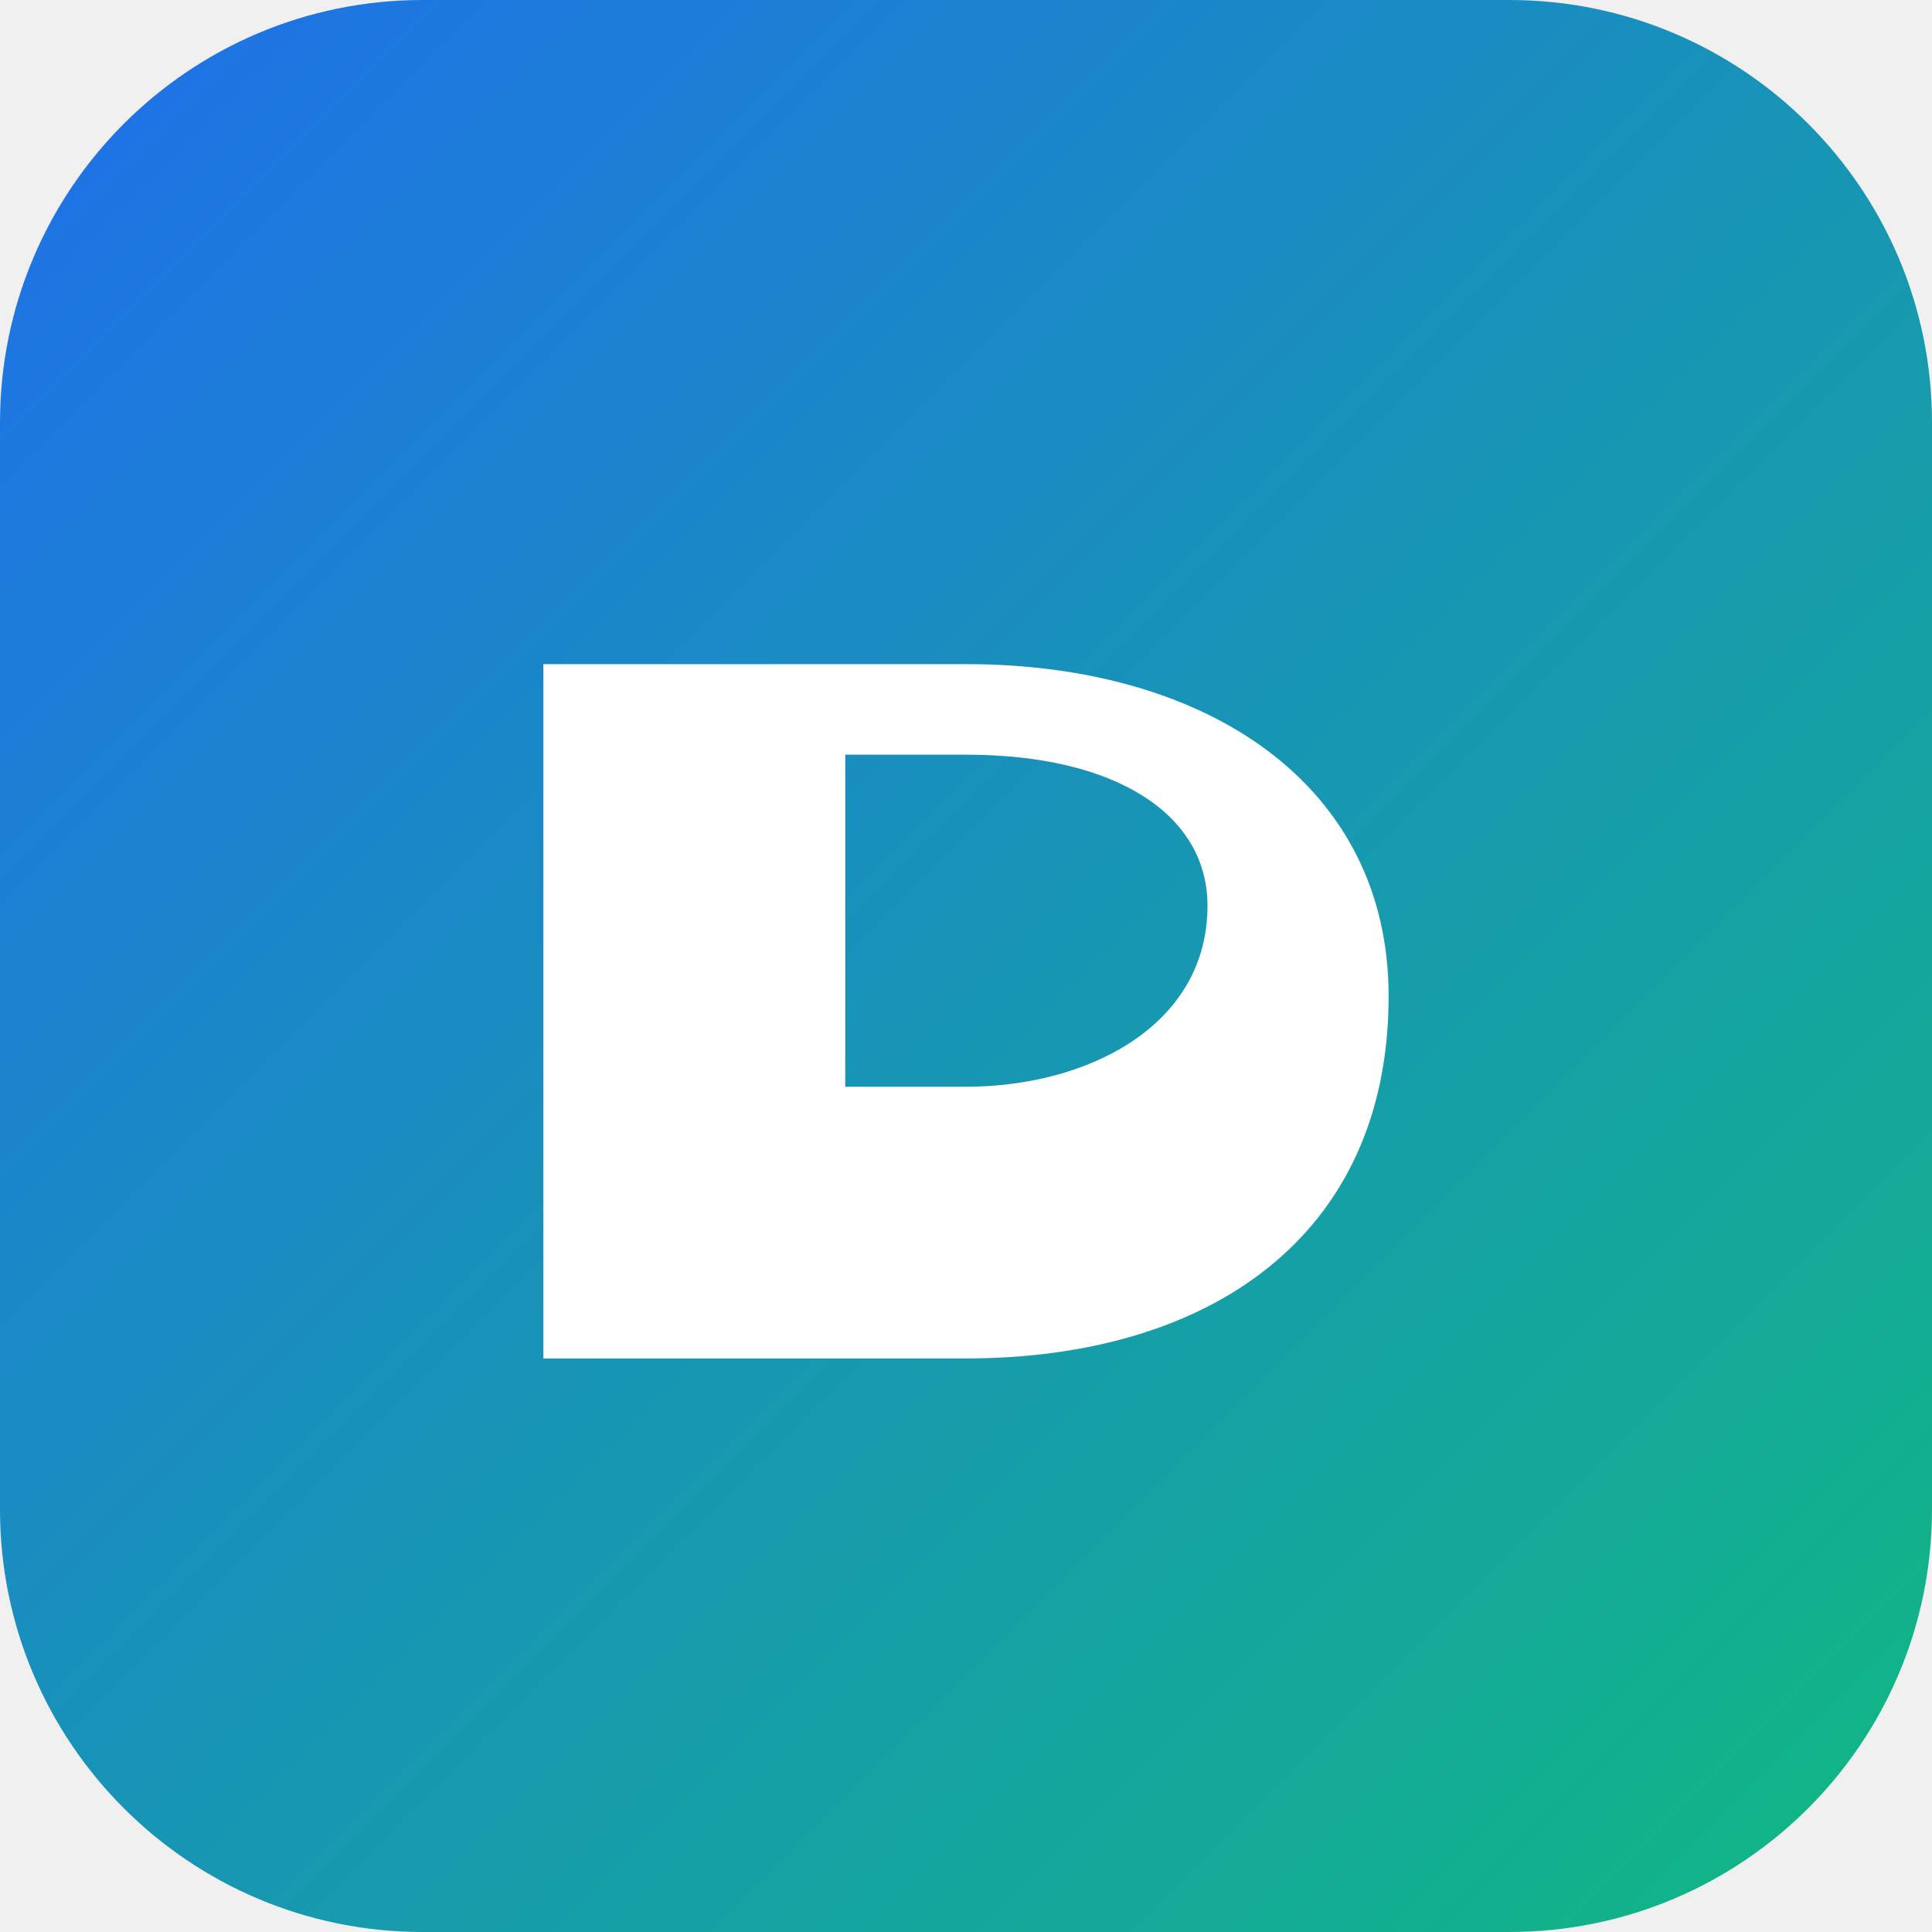
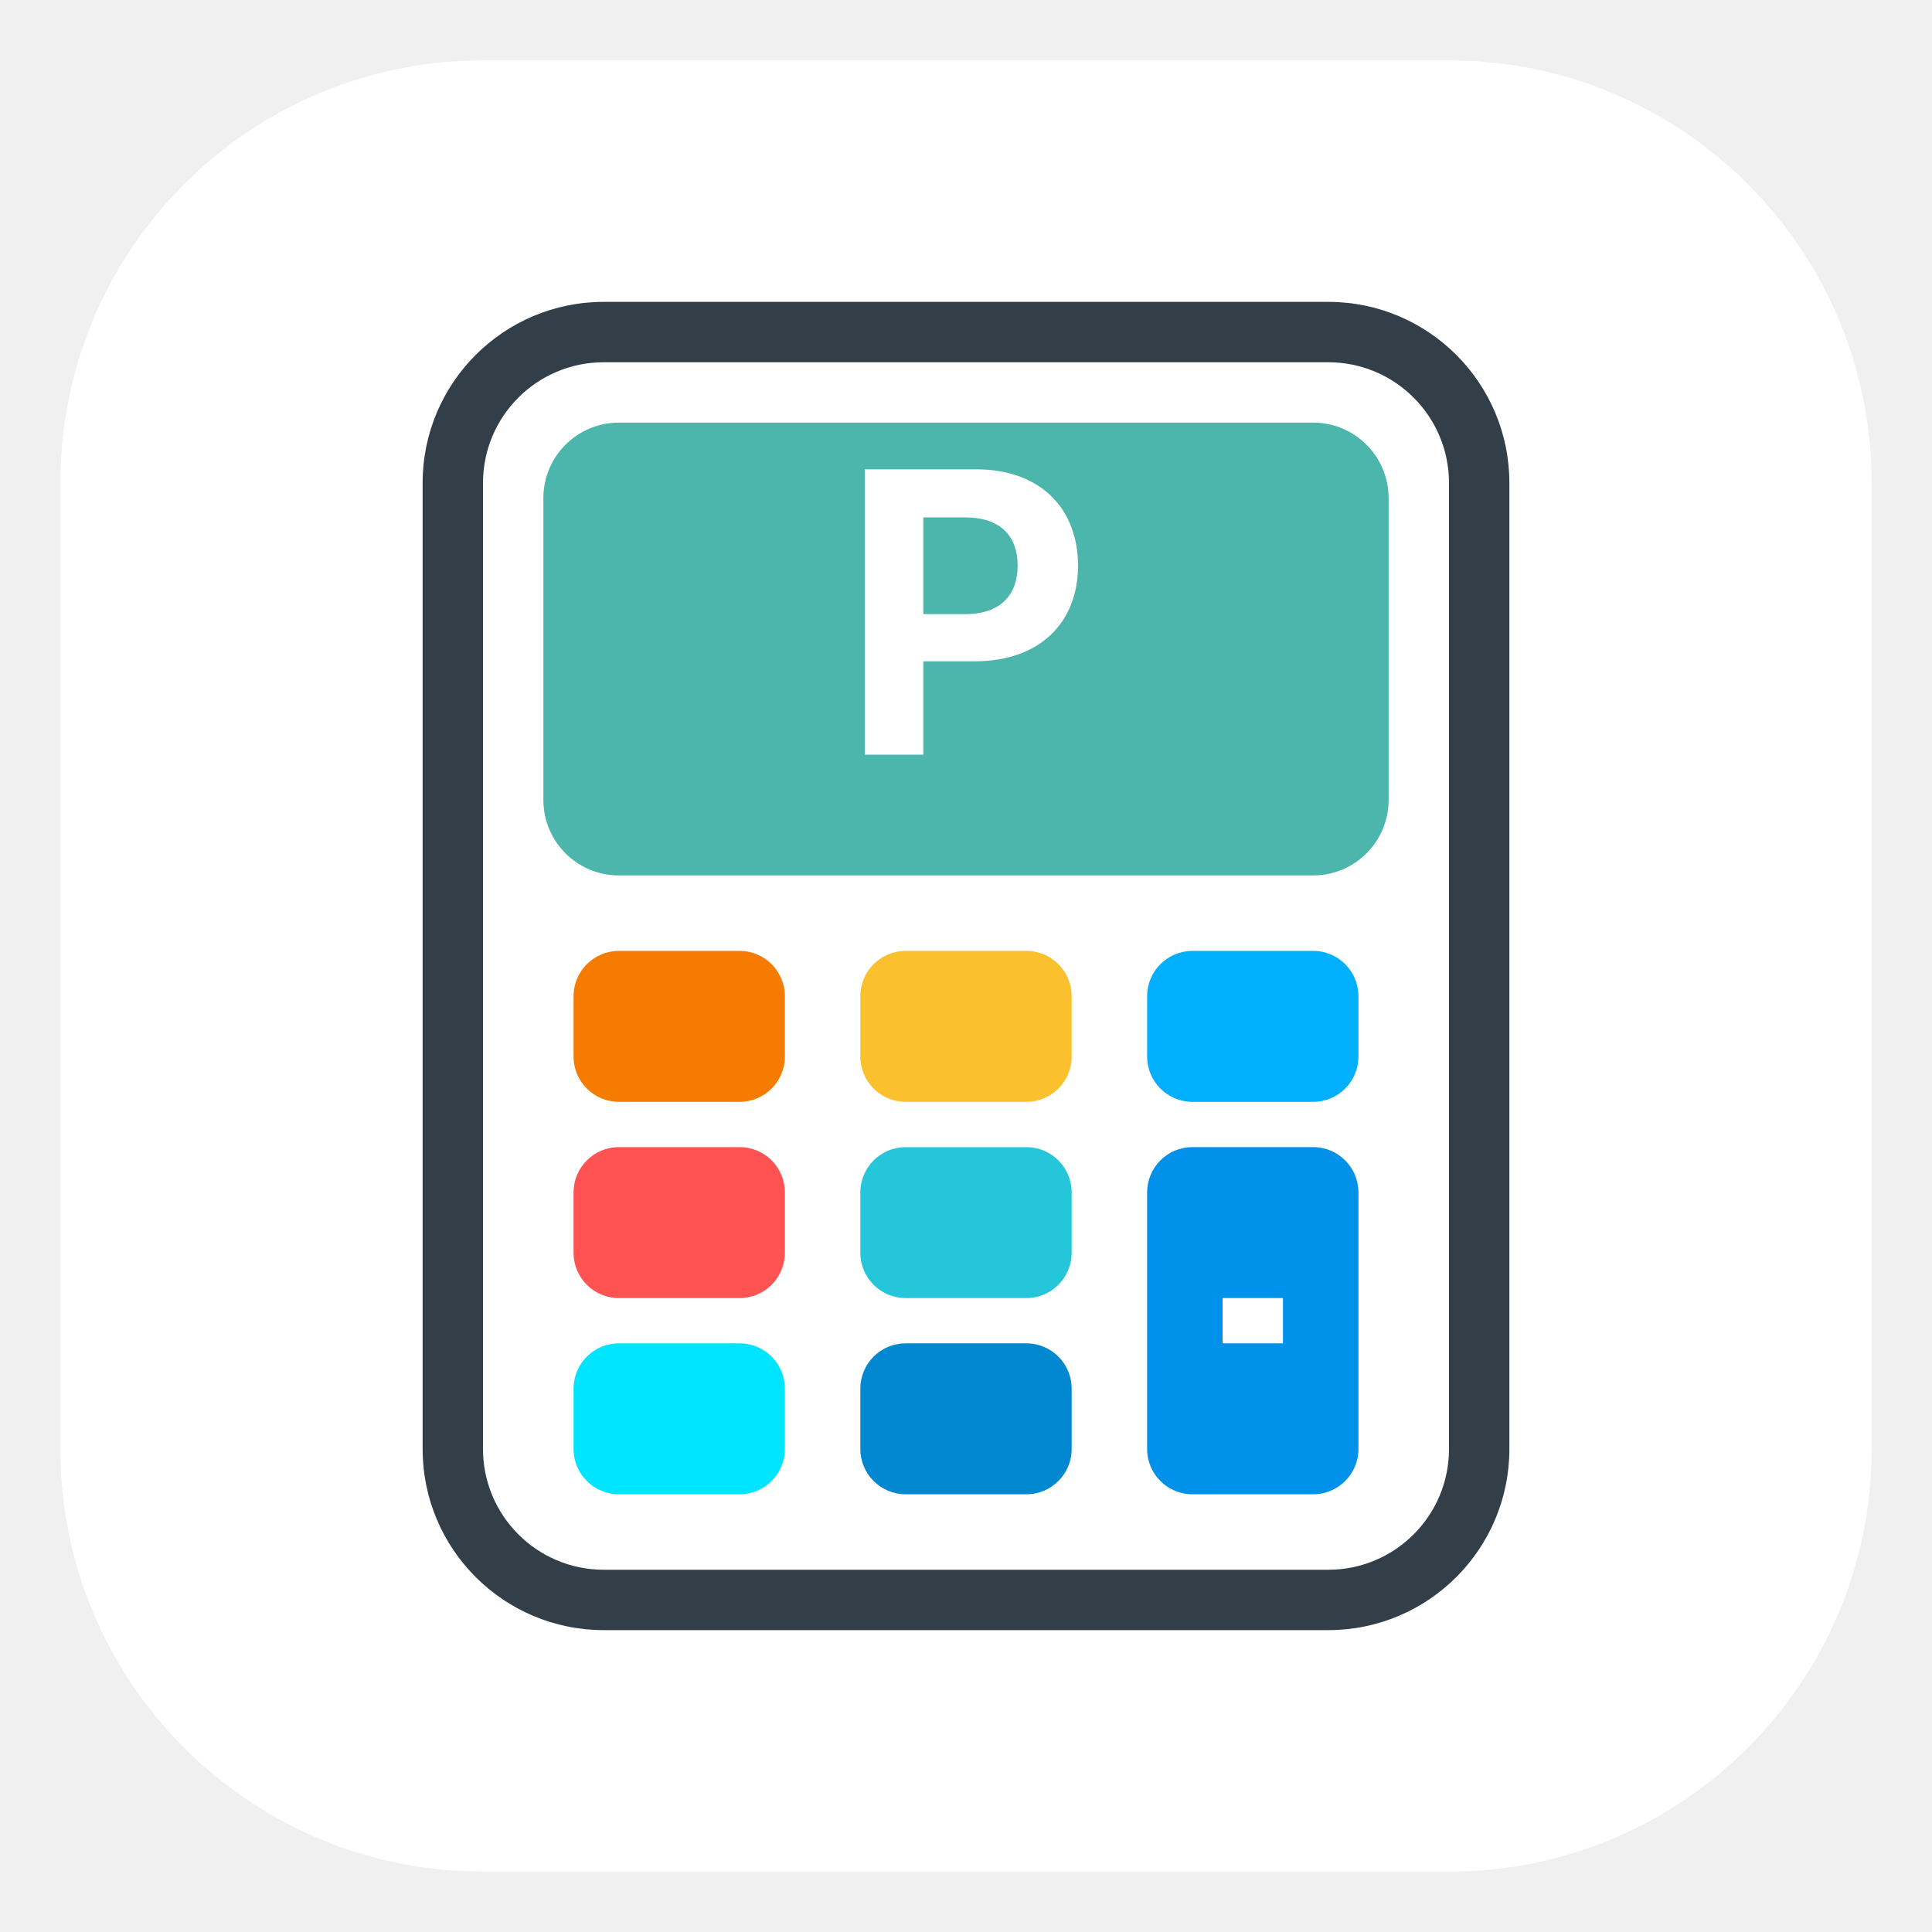
<svg xmlns="http://www.w3.org/2000/svg" viewBox="0 0 64 64">
-   <defs>
-     <linearGradient id="g" x1="0" y1="0" x2="1" y2="1">
-       <stop offset="0%" stop-color="#1f6feb" />
-       <stop offset="100%" stop-color="#10b981" />
-     </linearGradient>
-   </defs>
-   <rect width="64" height="64" rx="14" fill="url(#g)" />
-   <path d="M18 42V22h14c8 0 14 4 14 11 0 8-6 12-14 12H18zm10-6h4c4 0 8-2 8-6 0-3-3-5-8-5h-4v11z" fill="#fff" />
+   <rect x="2" y="2" width="60" height="60" rx="14" fill="#ffffff" />
+   <rect x="14" y="10" width="36" height="44" rx="6" fill="#323e48" />
+   <rect x="16" y="12" width="32" height="40" rx="4" fill="#ffffff" />
+   <rect x="18" y="14" width="28" height="15" rx="2.5" fill="#4db6ac" />
+   <text x="32" y="25" font-family="system-ui, -apple-system, sans-serif" font-weight="bold" font-size="13" fill="#ffffff" text-anchor="middle">P</text>
+   <rect x="19" y="31.5" width="7" height="5" rx="1.5" fill="#f57c00" />
+   <rect x="28.5" y="31.5" width="7" height="5" rx="1.5" fill="#fbc02d" />
+   <rect x="38" y="31.5" width="7" height="5" rx="1.5" fill="#00b0ff" />
+   <rect x="19" y="38" width="7" height="5" rx="1.5" fill="#ff5252" />
+   <rect x="28.5" y="38" width="7" height="5" rx="1.5" fill="#26c6da" />
+   <rect x="19" y="44.5" width="7" height="5" rx="1.5" fill="#00e5ff" />
+   <rect x="28.5" y="44.5" width="7" height="5" rx="1.5" fill="#0288d1" />
+   <rect x="38" y="38" width="7" height="11.5" rx="1.5" fill="#0091ea" />
+   <rect x="40.5" y="43" width="2" height="1.5" fill="#ffffff" />
</svg>
